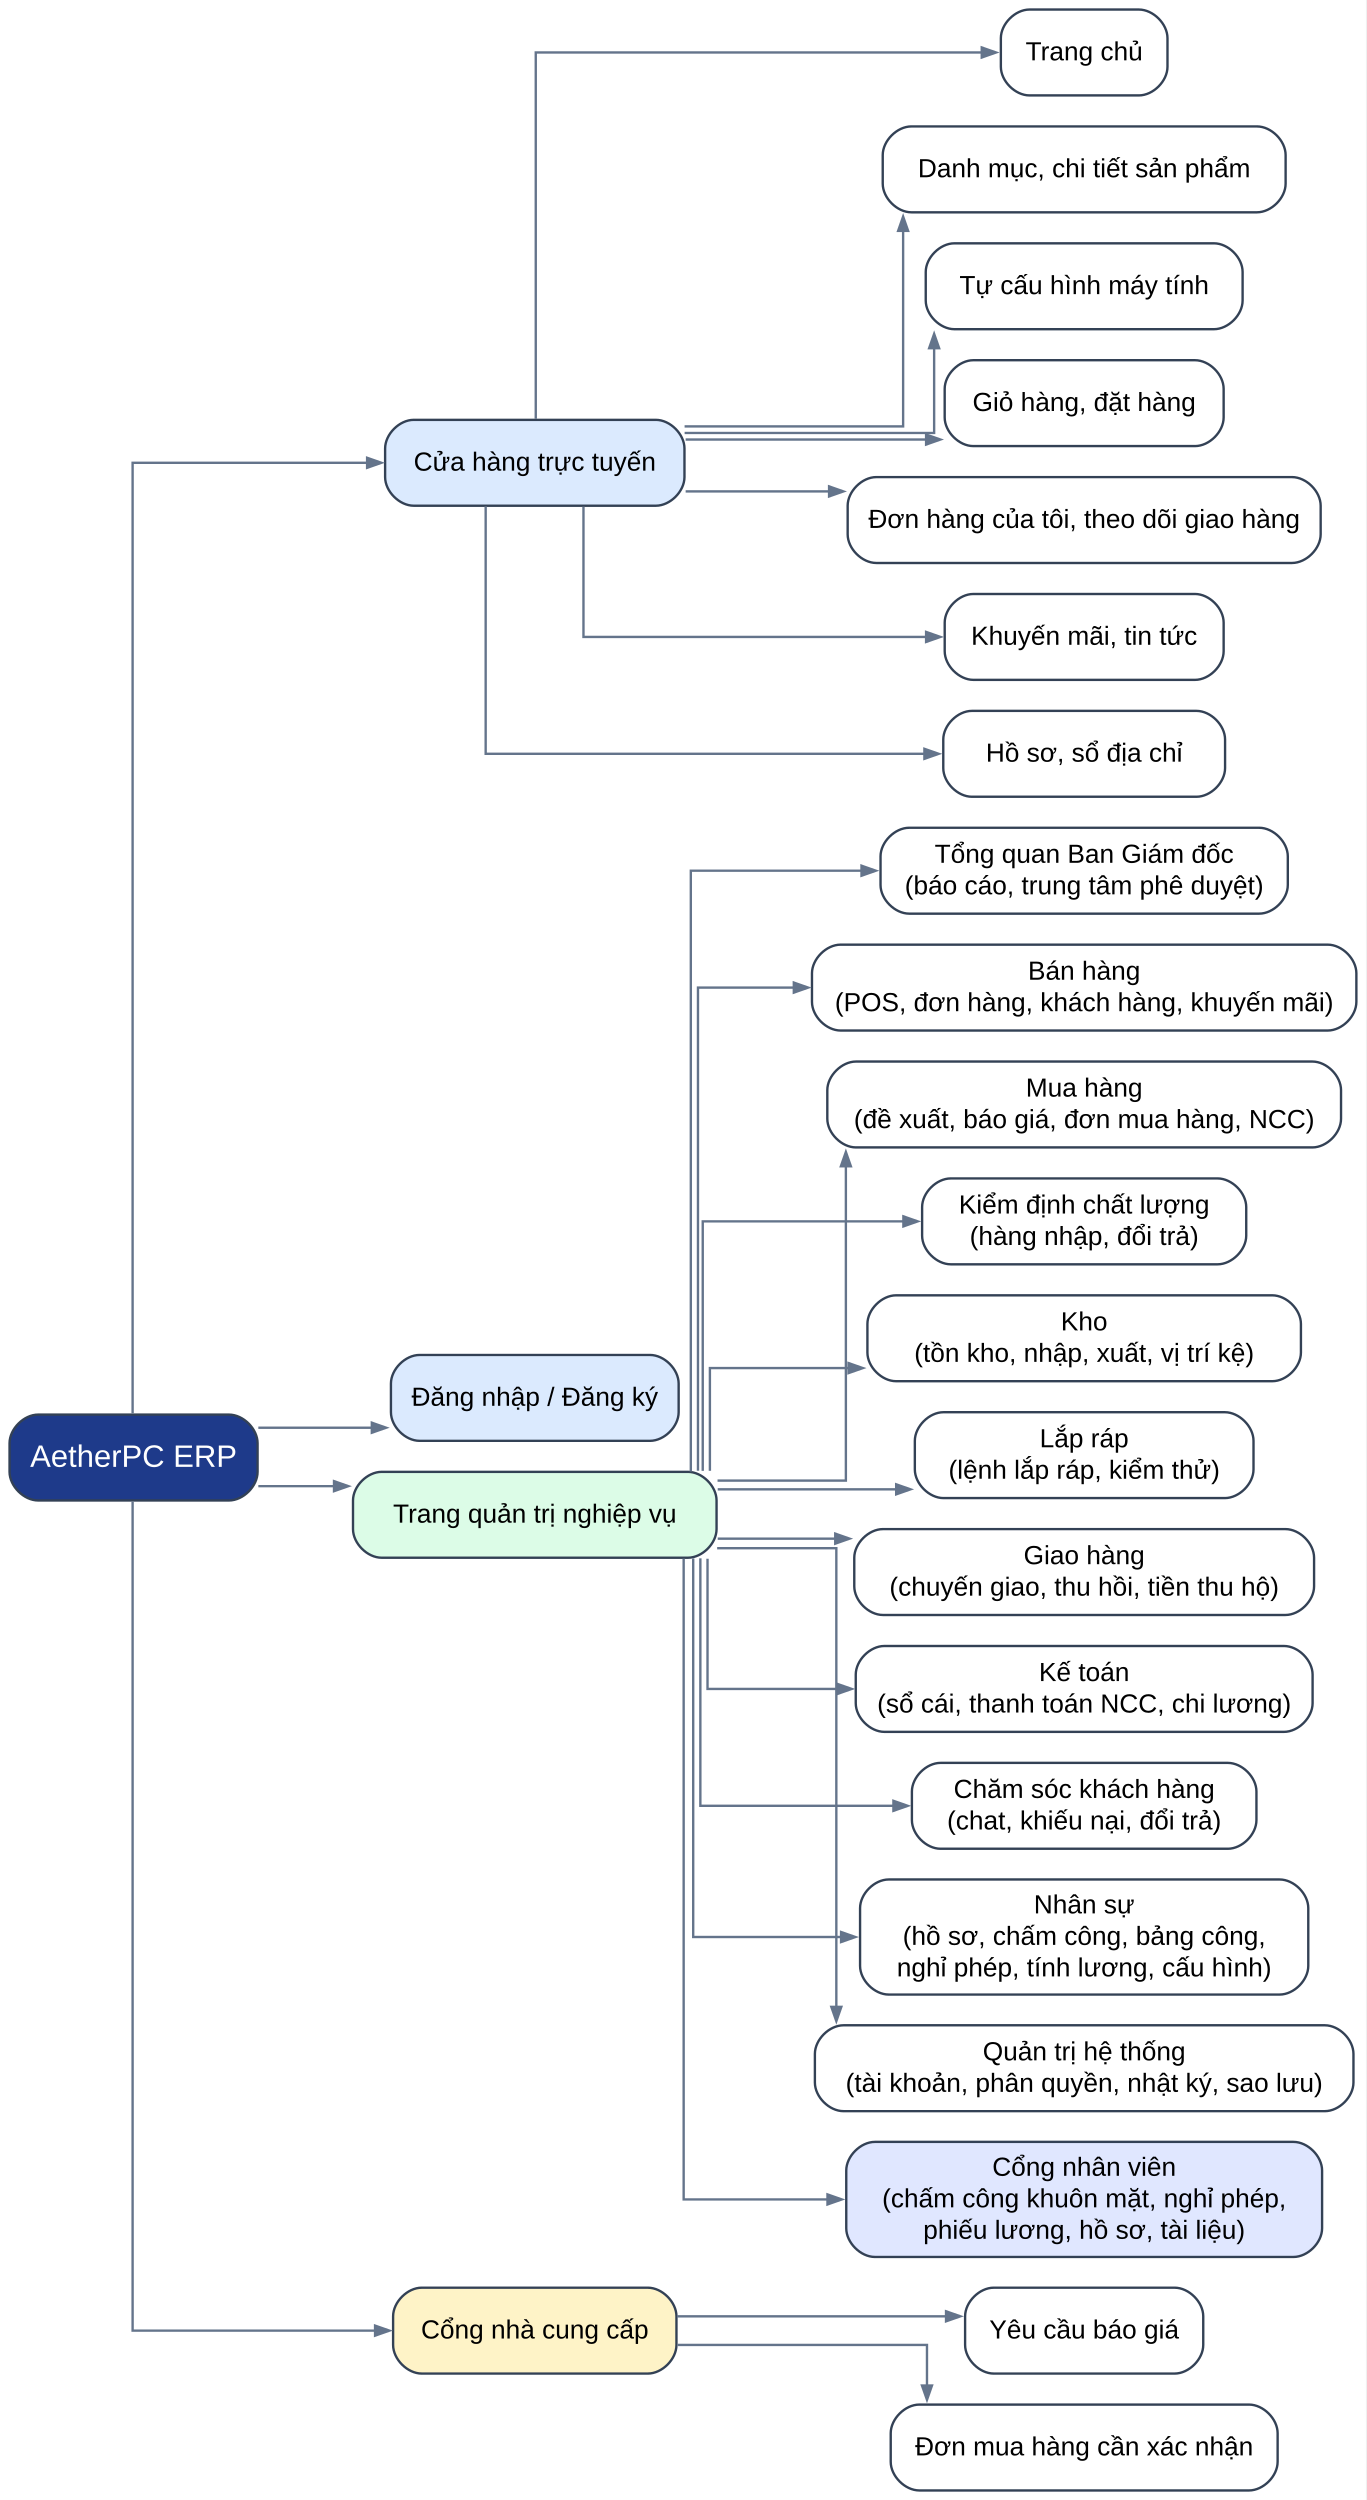
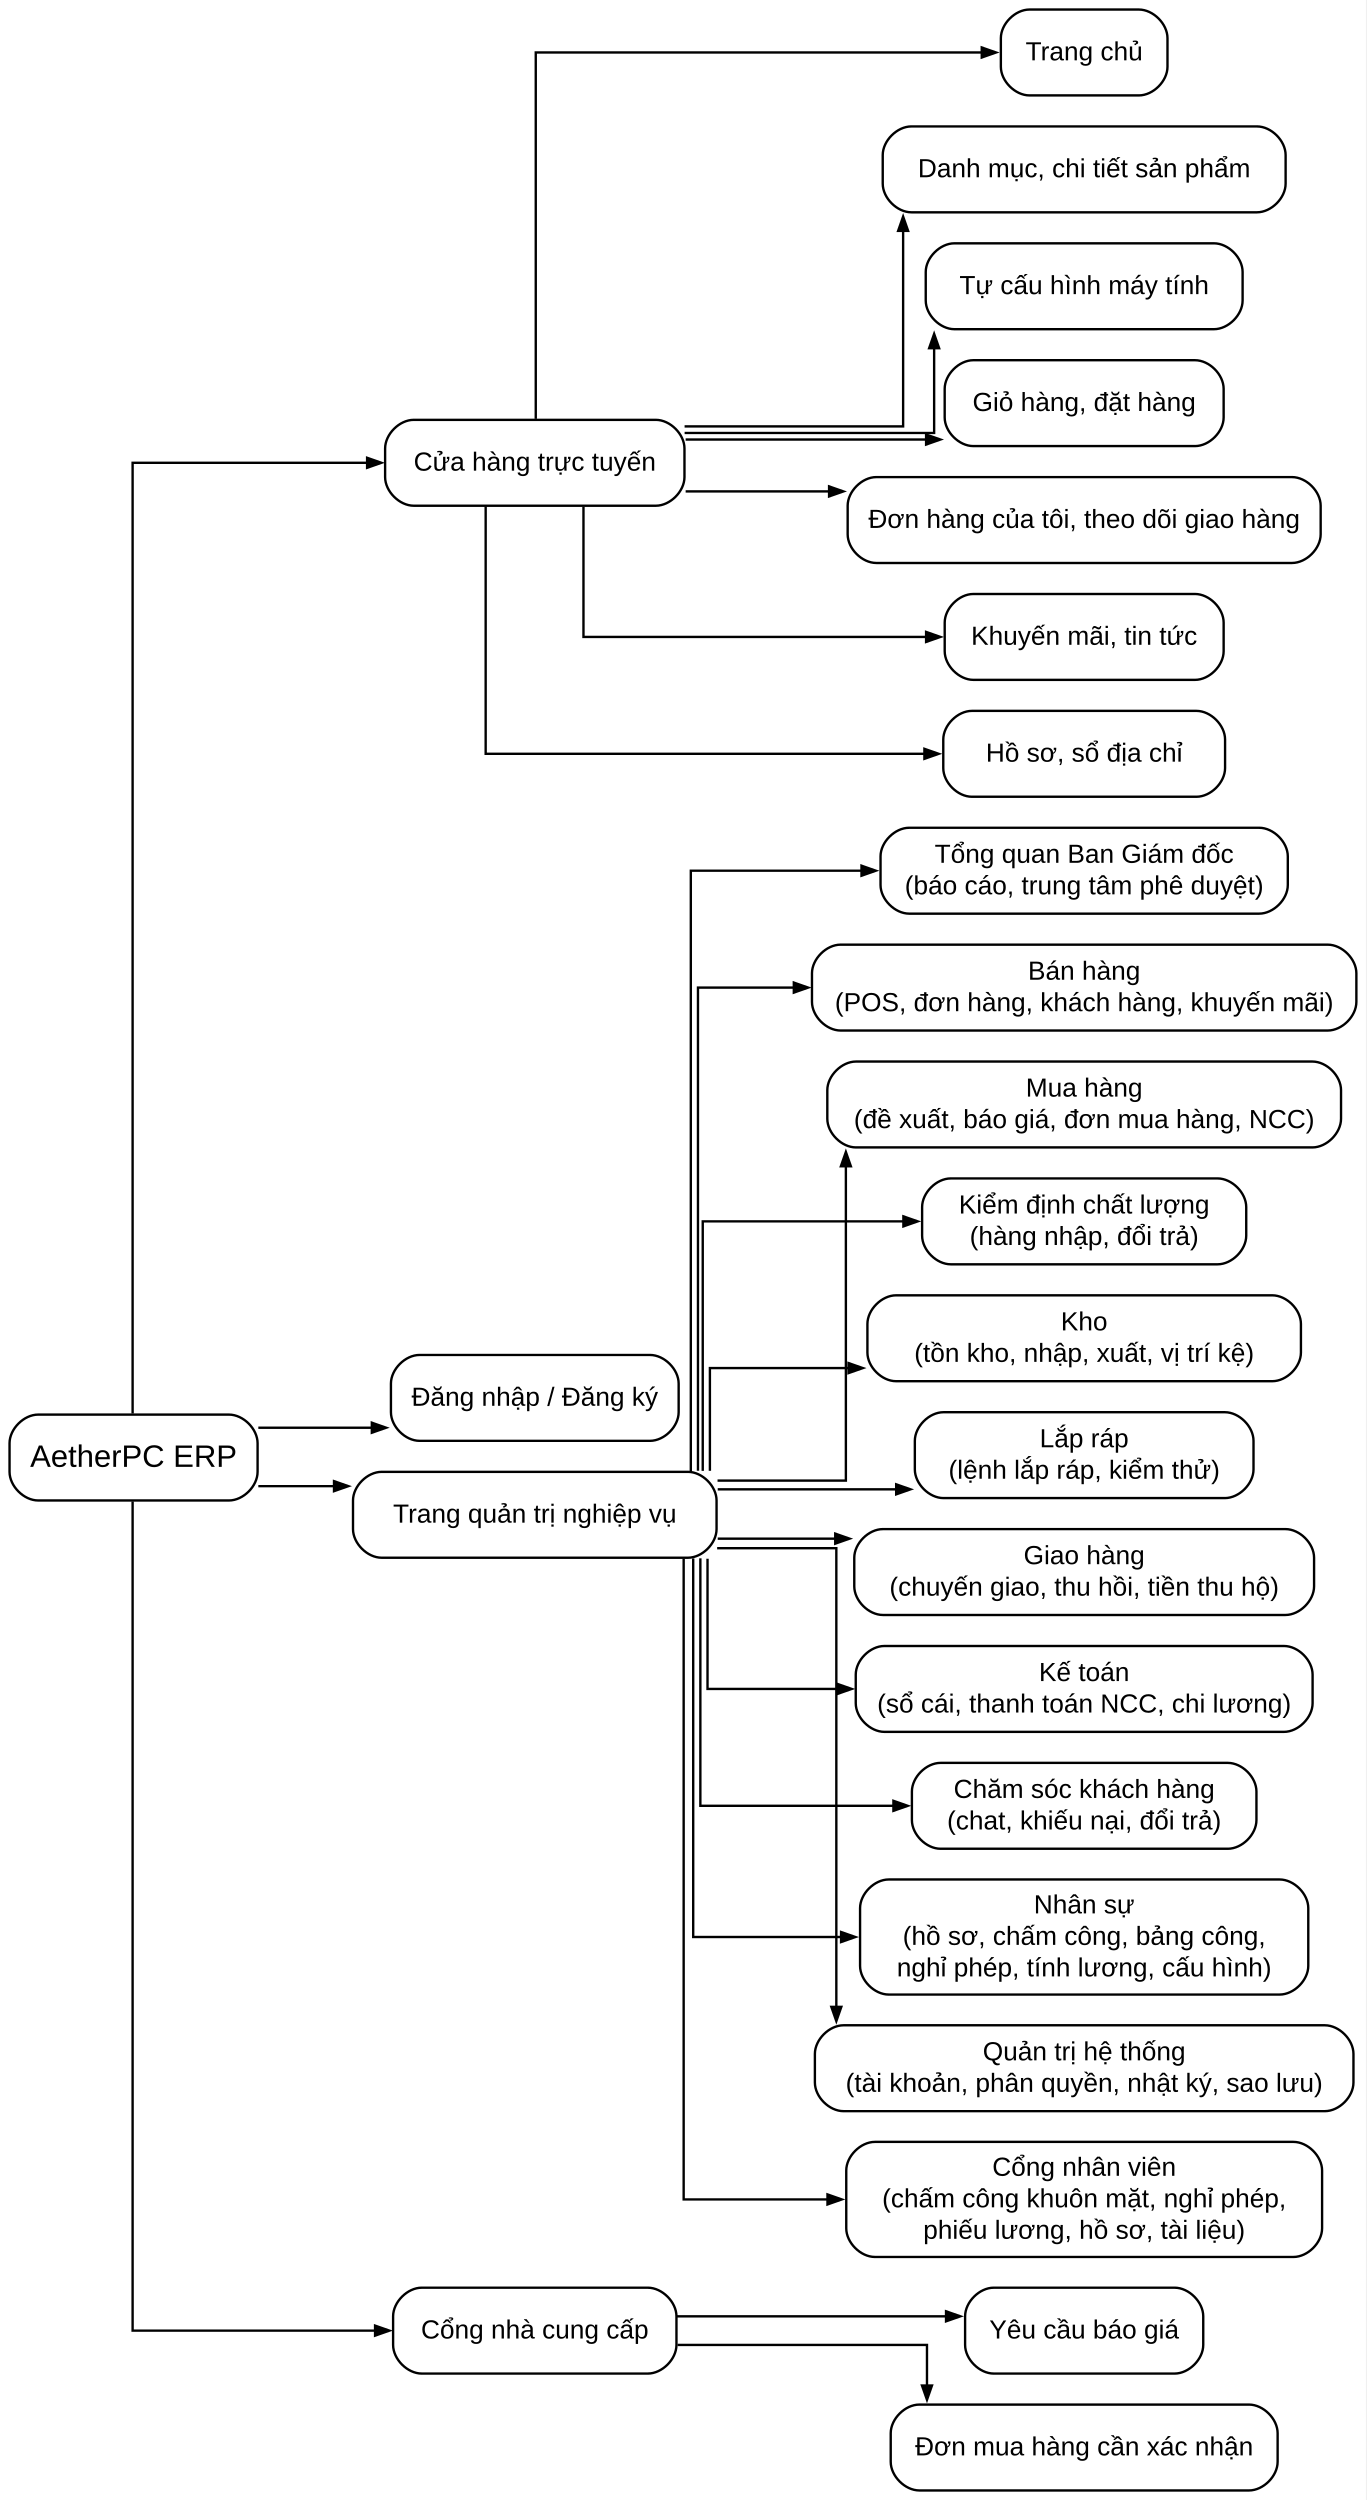
<svg xmlns="http://www.w3.org/2000/svg" width="573pt" height="1048pt" viewBox="0.00 0.00 573.00 1048.00">
  <g id="graph0" class="graph" transform="scale(1 1) rotate(0) translate(4 1044)">
    <polygon fill="white" stroke="none" points="-4,4 -4,-1044 568.59,-1044 568.59,4 -4,4" />
    <g id="node1" class="node">
-       <path fill="#1e3a8a" stroke="#334155" d="M91.98,-451C91.98,-451 12,-451 12,-451 6,-451 0,-445 0,-439 0,-439 0,-427 0,-427 0,-421 6,-415 12,-415 12,-415 91.98,-415 91.98,-415 97.98,-415 103.98,-421 103.98,-427 103.98,-427 103.98,-439 103.98,-439 103.98,-445 97.98,-451 91.98,-451" />
-       <text xml:space="preserve" text-anchor="middle" x="51.99" y="-429.1" font-family="Arial" font-size="13.00" fill="white">AetherPC ERP</text>
+       <path fill="#ffffff" stroke="#000000" d="M91.98,-451C91.98,-451 12,-451 12,-451 6,-451 0,-445 0,-439 0,-439 0,-427 0,-427 0,-421 6,-415 12,-415 12,-415 91.98,-415 91.98,-415 97.98,-415 103.98,-421 103.98,-427 103.98,-427 103.98,-439 103.98,-439 103.98,-445 97.98,-451 91.98,-451" />
+       <text xml:space="preserve" text-anchor="middle" x="51.99" y="-429.1" font-family="Arial" font-size="13.00">AetherPC ERP</text>
    </g>
    <g id="node2" class="node">
-       <path fill="#dbeafe" stroke="#334155" d="M270.93,-868C270.93,-868 169.44,-868 169.44,-868 163.44,-868 157.44,-862 157.44,-856 157.44,-856 157.44,-844 157.44,-844 157.44,-838 163.44,-832 169.44,-832 169.44,-832 270.93,-832 270.93,-832 276.93,-832 282.93,-838 282.93,-844 282.93,-844 282.93,-856 282.93,-856 282.93,-862 276.93,-868 270.93,-868" />
+       <path fill="#ffffff" stroke="#000000" d="M270.93,-868C270.93,-868 169.44,-868 169.44,-868 163.44,-868 157.44,-862 157.44,-856 157.44,-856 157.44,-844 157.44,-844 157.44,-838 163.44,-832 169.44,-832 169.44,-832 270.93,-832 270.93,-832 276.93,-832 282.93,-838 282.93,-844 282.93,-844 282.93,-856 282.93,-856 282.93,-862 276.93,-868 270.93,-868" />
      <text xml:space="preserve" text-anchor="middle" x="220.18" y="-846.7" font-family="Arial" font-size="11.00">Cửa hàng trực tuyến</text>
    </g>
    <g id="edge1" class="edge">
-       <path fill="none" stroke="#64748b" d="M51.59,-451.46C51.59,-532.16 51.59,-850 51.59,-850 51.59,-850 149.89,-850 149.89,-850" />
-       <polygon fill="#64748b" stroke="#64748b" points="149.89,-852.1 155.89,-850 149.89,-847.9 149.89,-852.1" />
+       <path fill="none" stroke="#000000" d="M51.59,-451.46C51.59,-532.16 51.59,-850 51.59,-850 51.59,-850 149.89,-850 149.89,-850" />
+       <polygon fill="#000000" stroke="#000000" points="149.89,-852.1 155.89,-850 149.89,-847.9 149.89,-852.1" />
    </g>
    <g id="node3" class="node">
-       <path fill="#dbeafe" stroke="#334155" d="M268.49,-476C268.49,-476 171.88,-476 171.88,-476 165.88,-476 159.88,-470 159.88,-464 159.88,-464 159.88,-452 159.88,-452 159.88,-446 165.88,-440 171.88,-440 171.88,-440 268.49,-440 268.49,-440 274.49,-440 280.49,-446 280.49,-452 280.49,-452 280.49,-464 280.49,-464 280.49,-470 274.49,-476 268.49,-476" />
+       <path fill="#ffffff" stroke="#000000" d="M268.49,-476C268.49,-476 171.88,-476 171.88,-476 165.88,-476 159.88,-470 159.88,-464 159.88,-464 159.88,-452 159.88,-452 159.88,-446 165.88,-440 171.88,-440 171.88,-440 268.49,-440 268.49,-440 274.49,-440 280.49,-446 280.49,-452 280.49,-452 280.49,-464 280.49,-464 280.49,-470 274.49,-476 268.49,-476" />
      <text xml:space="preserve" text-anchor="middle" x="220.18" y="-454.7" font-family="Arial" font-size="11.00">Đăng nhập / Đăng ký</text>
    </g>
    <g id="edge2" class="edge">
-       <path fill="none" stroke="#64748b" d="M104.29,-445.5C104.29,-445.5 151.87,-445.5 151.87,-445.5" />
-       <polygon fill="#64748b" stroke="#64748b" points="151.87,-447.6 157.87,-445.5 151.87,-443.4 151.87,-447.6" />
+       <path fill="none" stroke="#000000" d="M104.29,-445.5C104.29,-445.5 151.87,-445.5 151.87,-445.5" />
+       <polygon fill="#000000" stroke="#000000" points="151.87,-447.6 157.87,-445.5 151.87,-443.4 151.87,-447.6" />
    </g>
    <g id="node4" class="node">
-       <path fill="#dcfce7" stroke="#334155" d="M284.38,-427C284.38,-427 155.98,-427 155.98,-427 149.98,-427 143.98,-421 143.98,-415 143.98,-415 143.98,-403 143.98,-403 143.98,-397 149.98,-391 155.98,-391 155.98,-391 284.38,-391 284.38,-391 290.38,-391 296.38,-397 296.38,-403 296.38,-403 296.38,-415 296.38,-415 296.38,-421 290.38,-427 284.38,-427" />
+       <path fill="#ffffff" stroke="#000000" d="M284.38,-427C284.38,-427 155.98,-427 155.98,-427 149.98,-427 143.98,-421 143.98,-415 143.98,-415 143.98,-403 143.98,-403 143.98,-397 149.98,-391 155.98,-391 155.98,-391 284.38,-391 284.38,-391 290.38,-391 296.38,-397 296.38,-403 296.38,-403 296.38,-415 296.38,-415 296.38,-421 290.38,-427 284.38,-427" />
      <text xml:space="preserve" text-anchor="middle" x="220.18" y="-405.7" font-family="Arial" font-size="11.00">Trang quản trị nghiệp vụ</text>
    </g>
    <g id="edge3" class="edge">
-       <path fill="none" stroke="#64748b" d="M104.29,-421C104.29,-421 136.02,-421 136.02,-421" />
-       <polygon fill="#64748b" stroke="#64748b" points="136.02,-423.1 142.02,-421 136.02,-418.9 136.02,-423.1" />
+       <path fill="none" stroke="#000000" d="M104.29,-421C104.29,-421 136.02,-421 136.02,-421" />
+       <polygon fill="#000000" stroke="#000000" points="136.02,-423.1 142.02,-421 136.02,-418.9 136.02,-423.1" />
    </g>
    <g id="node5" class="node">
-       <path fill="#fef3c7" stroke="#334155" d="M267.57,-85C267.57,-85 172.79,-85 172.79,-85 166.79,-85 160.79,-79 160.79,-73 160.79,-73 160.79,-61 160.79,-61 160.79,-55 166.79,-49 172.79,-49 172.79,-49 267.57,-49 267.57,-49 273.57,-49 279.57,-55 279.57,-61 279.57,-61 279.57,-73 279.57,-73 279.57,-79 273.57,-85 267.57,-85" />
+       <path fill="#ffffff" stroke="#000000" d="M267.57,-85C267.57,-85 172.79,-85 172.79,-85 166.79,-85 160.79,-79 160.79,-73 160.79,-73 160.79,-61 160.79,-61 160.79,-55 166.79,-49 172.79,-49 172.79,-49 267.57,-49 267.57,-49 273.57,-49 279.57,-55 279.57,-61 279.57,-61 279.57,-73 279.57,-73 279.57,-79 273.57,-85 267.57,-85" />
      <text xml:space="preserve" text-anchor="middle" x="220.18" y="-63.7" font-family="Arial" font-size="11.00">Cổng nhà cung cấp</text>
    </g>
    <g id="edge4" class="edge">
-       <path fill="none" stroke="#64748b" d="M51.59,-414.6C51.59,-340.38 51.59,-67 51.59,-67 51.59,-67 153.23,-67 153.23,-67" />
-       <polygon fill="#64748b" stroke="#64748b" points="153.23,-69.1 159.23,-67 153.23,-64.9 153.23,-69.1" />
+       <path fill="none" stroke="#000000" d="M51.59,-414.6C51.59,-340.38 51.59,-67 51.59,-67 51.59,-67 153.23,-67 153.23,-67" />
+       <polygon fill="#000000" stroke="#000000" points="153.23,-69.1 159.23,-67 153.23,-64.9 153.23,-69.1" />
    </g>
    <g id="node6" class="node">
-       <path fill="#ffffff" stroke="#334155" d="M473.41,-1040C473.41,-1040 427.56,-1040 427.56,-1040 421.56,-1040 415.56,-1034 415.56,-1028 415.56,-1028 415.56,-1016 415.56,-1016 415.56,-1010 421.56,-1004 427.56,-1004 427.56,-1004 473.41,-1004 473.41,-1004 479.41,-1004 485.41,-1010 485.41,-1016 485.41,-1016 485.41,-1028 485.41,-1028 485.41,-1034 479.41,-1040 473.41,-1040" />
+       <path fill="#ffffff" stroke="#000000" d="M473.41,-1040C473.41,-1040 427.56,-1040 427.56,-1040 421.56,-1040 415.56,-1034 415.56,-1028 415.56,-1028 415.56,-1016 415.56,-1016 415.56,-1010 421.56,-1004 427.56,-1004 427.56,-1004 473.41,-1004 473.41,-1004 479.41,-1004 485.41,-1010 485.41,-1016 485.41,-1016 485.41,-1028 485.41,-1028 485.41,-1034 479.41,-1040 473.41,-1040" />
      <text xml:space="preserve" text-anchor="middle" x="450.48" y="-1018.7" font-family="Arial" font-size="11.00">Trang chủ</text>
    </g>
    <g id="edge5" class="edge">
-       <path fill="none" stroke="#64748b" d="M220.59,-868.41C220.59,-912.78 220.59,-1022 220.59,-1022 220.59,-1022 407.55,-1022 407.55,-1022" />
-       <polygon fill="#64748b" stroke="#64748b" points="407.55,-1024.1 413.55,-1022 407.55,-1019.9 407.55,-1024.1" />
+       <path fill="none" stroke="#000000" d="M220.59,-868.41C220.59,-912.78 220.59,-1022 220.59,-1022 220.59,-1022 407.55,-1022 407.55,-1022" />
+       <polygon fill="#000000" stroke="#000000" points="407.55,-1024.1 413.55,-1022 407.55,-1019.9 407.55,-1024.1" />
    </g>
    <g id="node7" class="node">
-       <path fill="#ffffff" stroke="#334155" d="M522.93,-991C522.93,-991 378.04,-991 378.04,-991 372.04,-991 366.04,-985 366.04,-979 366.04,-979 366.04,-967 366.04,-967 366.04,-961 372.04,-955 378.04,-955 378.04,-955 522.93,-955 522.93,-955 528.93,-955 534.93,-961 534.93,-967 534.93,-967 534.93,-979 534.93,-979 534.93,-985 528.93,-991 522.93,-991" />
+       <path fill="#ffffff" stroke="#000000" d="M522.93,-991C522.93,-991 378.04,-991 378.04,-991 372.04,-991 366.04,-985 366.04,-979 366.04,-979 366.04,-967 366.04,-967 366.04,-961 372.04,-955 378.04,-955 378.04,-955 522.93,-955 522.93,-955 528.93,-955 534.93,-961 534.93,-967 534.93,-967 534.93,-979 534.93,-979 534.93,-985 528.93,-991 522.93,-991" />
      <text xml:space="preserve" text-anchor="middle" x="450.48" y="-969.7" font-family="Arial" font-size="11.00">Danh mục, chi tiết sản phẩm</text>
    </g>
    <g id="edge6" class="edge">
-       <path fill="none" stroke="#64748b" d="M282.98,-865.25C325.73,-865.25 374.59,-865.25 374.59,-865.25 374.59,-865.25 374.59,-947.21 374.59,-947.21" />
-       <polygon fill="#64748b" stroke="#64748b" points="372.49,-947.21 374.59,-953.21 376.69,-947.21 372.49,-947.21" />
+       <path fill="none" stroke="#000000" d="M282.98,-865.25C325.73,-865.25 374.59,-865.25 374.59,-865.25 374.59,-865.25 374.59,-947.21 374.59,-947.21" />
+       <polygon fill="#000000" stroke="#000000" points="372.49,-947.21 374.59,-953.21 376.69,-947.21 372.49,-947.21" />
    </g>
    <g id="node8" class="node">
-       <path fill="#ffffff" stroke="#334155" d="M504.9,-942C504.9,-942 396.07,-942 396.07,-942 390.07,-942 384.07,-936 384.07,-930 384.07,-930 384.07,-918 384.07,-918 384.07,-912 390.07,-906 396.07,-906 396.07,-906 504.9,-906 504.9,-906 510.9,-906 516.9,-912 516.9,-918 516.9,-918 516.9,-930 516.9,-930 516.9,-936 510.9,-942 504.9,-942" />
+       <path fill="#ffffff" stroke="#000000" d="M504.9,-942C504.9,-942 396.07,-942 396.07,-942 390.07,-942 384.07,-936 384.07,-930 384.07,-930 384.07,-918 384.07,-918 384.07,-912 390.07,-906 396.07,-906 396.07,-906 504.9,-906 504.9,-906 510.9,-906 516.9,-912 516.9,-918 516.9,-918 516.9,-930 516.9,-930 516.9,-936 510.9,-942 504.9,-942" />
      <text xml:space="preserve" text-anchor="middle" x="450.48" y="-920.7" font-family="Arial" font-size="11.00">Tự cấu hình máy tính</text>
    </g>
    <g id="edge7" class="edge">
-       <path fill="none" stroke="#64748b" d="M282.99,-862.5C330.5,-862.5 387.59,-862.5 387.59,-862.5 387.59,-862.5 387.59,-898.03 387.59,-898.03" />
-       <polygon fill="#64748b" stroke="#64748b" points="385.49,-898.03 387.59,-904.03 389.69,-898.03 385.49,-898.03" />
+       <path fill="none" stroke="#000000" d="M282.99,-862.5C330.5,-862.5 387.59,-862.5 387.59,-862.5 387.59,-862.5 387.59,-898.03 387.59,-898.03" />
+       <polygon fill="#000000" stroke="#000000" points="385.49,-898.03 387.59,-904.03 389.69,-898.03 385.49,-898.03" />
    </g>
    <g id="node9" class="node">
-       <path fill="#ffffff" stroke="#334155" d="M496.95,-893C496.95,-893 404.01,-893 404.01,-893 398.01,-893 392.01,-887 392.01,-881 392.01,-881 392.01,-869 392.01,-869 392.01,-863 398.01,-857 404.01,-857 404.01,-857 496.95,-857 496.95,-857 502.95,-857 508.95,-863 508.95,-869 508.95,-869 508.95,-881 508.95,-881 508.95,-887 502.95,-893 496.95,-893" />
+       <path fill="#ffffff" stroke="#000000" d="M496.95,-893C496.95,-893 404.01,-893 404.01,-893 398.01,-893 392.01,-887 392.01,-881 392.01,-881 392.01,-869 392.01,-869 392.01,-863 398.01,-857 404.01,-857 404.01,-857 496.95,-857 496.95,-857 502.95,-857 508.95,-863 508.95,-869 508.95,-869 508.95,-881 508.95,-881 508.95,-887 502.95,-893 496.95,-893" />
      <text xml:space="preserve" text-anchor="middle" x="450.48" y="-871.7" font-family="Arial" font-size="11.00">Giỏ hàng, đặt hàng</text>
    </g>
    <g id="edge8" class="edge">
-       <path fill="none" stroke="#64748b" d="M283.42,-859.75C283.42,-859.75 384.22,-859.75 384.22,-859.75" />
-       <polygon fill="#64748b" stroke="#64748b" points="384.22,-861.85 390.22,-859.75 384.22,-857.65 384.22,-861.85" />
+       <path fill="none" stroke="#000000" d="M283.42,-859.75C283.42,-859.75 384.22,-859.75 384.22,-859.75" />
+       <polygon fill="#000000" stroke="#000000" points="384.22,-861.85 390.22,-859.75 384.22,-857.65 384.22,-861.85" />
    </g>
    <g id="node10" class="node">
-       <path fill="#ffffff" stroke="#334155" d="M537.62,-844C537.62,-844 363.34,-844 363.34,-844 357.34,-844 351.34,-838 351.34,-832 351.34,-832 351.34,-820 351.34,-820 351.34,-814 357.34,-808 363.34,-808 363.34,-808 537.62,-808 537.62,-808 543.62,-808 549.62,-814 549.62,-820 549.62,-820 549.62,-832 549.62,-832 549.62,-838 543.62,-844 537.62,-844" />
+       <path fill="#ffffff" stroke="#000000" d="M537.62,-844C537.62,-844 363.34,-844 363.34,-844 357.34,-844 351.34,-838 351.34,-832 351.34,-832 351.34,-820 351.34,-820 351.34,-814 357.34,-808 363.34,-808 363.34,-808 537.62,-808 537.62,-808 543.62,-808 549.62,-814 549.62,-820 549.62,-820 549.62,-832 549.62,-832 549.62,-838 543.62,-844 537.62,-844" />
      <text xml:space="preserve" text-anchor="middle" x="450.48" y="-822.7" font-family="Arial" font-size="11.00">Đơn hàng của tôi, theo dõi giao hàng</text>
    </g>
    <g id="edge9" class="edge">
-       <path fill="none" stroke="#64748b" d="M283.42,-838C283.42,-838 343.55,-838 343.55,-838" />
-       <polygon fill="#64748b" stroke="#64748b" points="343.55,-840.1 349.55,-838 343.55,-835.9 343.55,-840.1" />
+       <path fill="none" stroke="#000000" d="M283.42,-838C283.42,-838 343.55,-838 343.55,-838" />
+       <polygon fill="#000000" stroke="#000000" points="343.55,-840.1 349.55,-838 343.55,-835.9 343.55,-840.1" />
    </g>
    <g id="node11" class="node">
-       <path fill="#ffffff" stroke="#334155" d="M496.95,-795C496.95,-795 404.02,-795 404.02,-795 398.02,-795 392.02,-789 392.02,-783 392.02,-783 392.02,-771 392.02,-771 392.02,-765 398.02,-759 404.02,-759 404.02,-759 496.95,-759 496.95,-759 502.95,-759 508.95,-765 508.95,-771 508.95,-771 508.95,-783 508.95,-783 508.95,-789 502.95,-795 496.95,-795" />
+       <path fill="#ffffff" stroke="#000000" d="M496.95,-795C496.95,-795 404.02,-795 404.02,-795 398.02,-795 392.02,-789 392.02,-783 392.02,-783 392.02,-771 392.02,-771 392.02,-765 398.02,-759 404.02,-759 404.02,-759 496.95,-759 496.95,-759 502.95,-759 508.95,-765 508.95,-771 508.95,-771 508.95,-783 508.95,-783 508.95,-789 502.95,-795 496.95,-795" />
      <text xml:space="preserve" text-anchor="middle" x="450.48" y="-773.7" font-family="Arial" font-size="11.00">Khuyến mãi, tin tức</text>
    </g>
    <g id="edge10" class="edge">
-       <path fill="none" stroke="#64748b" d="M240.59,-831.58C240.59,-809.95 240.59,-777 240.59,-777 240.59,-777 384.22,-777 384.22,-777" />
-       <polygon fill="#64748b" stroke="#64748b" points="384.22,-779.1 390.22,-777 384.22,-774.9 384.22,-779.1" />
+       <path fill="none" stroke="#000000" d="M240.59,-831.58C240.59,-809.95 240.59,-777 240.59,-777 240.59,-777 384.22,-777 384.22,-777" />
+       <polygon fill="#000000" stroke="#000000" points="384.22,-779.1 390.22,-777 384.22,-774.9 384.22,-779.1" />
    </g>
    <g id="node12" class="node">
-       <path fill="#ffffff" stroke="#334155" d="M497.55,-746C497.55,-746 403.42,-746 403.42,-746 397.42,-746 391.42,-740 391.42,-734 391.42,-734 391.42,-722 391.42,-722 391.42,-716 397.42,-710 403.42,-710 403.42,-710 497.55,-710 497.55,-710 503.55,-710 509.55,-716 509.55,-722 509.55,-722 509.55,-734 509.55,-734 509.55,-740 503.55,-746 497.55,-746" />
+       <path fill="#ffffff" stroke="#000000" d="M497.55,-746C497.55,-746 403.42,-746 403.42,-746 397.42,-746 391.42,-740 391.42,-734 391.42,-734 391.42,-722 391.42,-722 391.42,-716 397.42,-710 403.42,-710 403.42,-710 497.55,-710 497.55,-710 503.55,-710 509.55,-716 509.55,-722 509.55,-722 509.55,-734 509.55,-734 509.55,-740 503.55,-746 497.55,-746" />
      <text xml:space="preserve" text-anchor="middle" x="450.48" y="-724.7" font-family="Arial" font-size="11.00">Hồ sơ, sổ địa chỉ</text>
    </g>
    <g id="edge11" class="edge">
-       <path fill="none" stroke="#64748b" d="M199.59,-831.74C199.59,-797.7 199.59,-728 199.59,-728 199.59,-728 383.51,-728 383.51,-728" />
-       <polygon fill="#64748b" stroke="#64748b" points="383.51,-730.1 389.51,-728 383.51,-725.9 383.51,-730.1" />
+       <path fill="none" stroke="#000000" d="M199.59,-831.74C199.59,-797.7 199.59,-728 199.59,-728 199.59,-728 383.51,-728 383.51,-728" />
+       <polygon fill="#000000" stroke="#000000" points="383.51,-730.1 389.51,-728 383.51,-725.9 383.51,-730.1" />
    </g>
    <g id="node13" class="node">
-       <path fill="#ffffff" stroke="#334155" d="M523.85,-697C523.85,-697 377.12,-697 377.12,-697 371.12,-697 365.12,-691 365.12,-685 365.12,-685 365.12,-673 365.12,-673 365.12,-667 371.12,-661 377.12,-661 377.12,-661 523.85,-661 523.85,-661 529.85,-661 535.85,-667 535.85,-673 535.85,-673 535.85,-685 535.85,-685 535.85,-691 529.85,-697 523.85,-697" />
+       <path fill="#ffffff" stroke="#000000" d="M523.85,-697C523.85,-697 377.12,-697 377.12,-697 371.12,-697 365.12,-691 365.12,-685 365.12,-685 365.12,-673 365.12,-673 365.12,-667 371.12,-661 377.12,-661 377.12,-661 523.85,-661 523.85,-661 529.85,-661 535.85,-667 535.85,-673 535.85,-673 535.85,-685 535.85,-685 535.85,-691 529.85,-697 523.85,-697" />
      <text xml:space="preserve" text-anchor="middle" x="450.48" y="-682.3" font-family="Arial" font-size="11.00">Tổng quan Ban Giám đốc</text>
      <text xml:space="preserve" text-anchor="middle" x="450.48" y="-669.1" font-family="Arial" font-size="11.00">(báo cáo, trung tâm phê duyệt)</text>
    </g>
    <g id="edge12" class="edge">
-       <path fill="none" stroke="#64748b" d="M285.59,-427.13C285.59,-487.67 285.59,-679 285.59,-679 285.59,-679 357.14,-679 357.14,-679" />
-       <polygon fill="#64748b" stroke="#64748b" points="357.14,-681.1 363.14,-679 357.14,-676.9 357.14,-681.1" />
+       <path fill="none" stroke="#000000" d="M285.59,-427.13C285.59,-487.67 285.59,-679 285.59,-679 285.59,-679 357.14,-679 357.14,-679" />
+       <polygon fill="#000000" stroke="#000000" points="357.14,-681.1 363.14,-679 357.14,-676.9 357.14,-681.1" />
    </g>
    <g id="node14" class="node">
-       <path fill="#ffffff" stroke="#334155" d="M552.59,-648C552.59,-648 348.38,-648 348.38,-648 342.38,-648 336.38,-642 336.38,-636 336.38,-636 336.38,-624 336.38,-624 336.38,-618 342.38,-612 348.38,-612 348.38,-612 552.59,-612 552.59,-612 558.59,-612 564.59,-618 564.59,-624 564.59,-624 564.59,-636 564.59,-636 564.59,-642 558.59,-648 552.59,-648" />
+       <path fill="#ffffff" stroke="#000000" d="M552.59,-648C552.59,-648 348.38,-648 348.38,-648 342.38,-648 336.38,-642 336.38,-636 336.38,-636 336.38,-624 336.38,-624 336.38,-618 342.38,-612 348.38,-612 348.38,-612 552.59,-612 552.59,-612 558.59,-612 564.59,-618 564.59,-624 564.59,-624 564.59,-636 564.59,-636 564.59,-642 558.59,-648 552.59,-648" />
      <text xml:space="preserve" text-anchor="middle" x="450.48" y="-633.3" font-family="Arial" font-size="11.00">Bán hàng</text>
      <text xml:space="preserve" text-anchor="middle" x="450.48" y="-620.1" font-family="Arial" font-size="11.00">(POS, đơn hàng, khách hàng, khuyến mãi)</text>
    </g>
    <g id="edge13" class="edge">
-       <path fill="none" stroke="#64748b" d="M288.59,-427.46C288.59,-480.58 288.59,-630 288.59,-630 288.59,-630 328.77,-630 328.77,-630" />
-       <polygon fill="#64748b" stroke="#64748b" points="328.77,-632.1 334.77,-630 328.77,-627.9 328.77,-632.1" />
+       <path fill="none" stroke="#000000" d="M288.59,-427.46C288.59,-480.58 288.59,-630 288.59,-630 288.59,-630 328.77,-630 328.77,-630" />
+       <polygon fill="#000000" stroke="#000000" points="328.77,-632.1 334.77,-630 328.77,-627.9 328.77,-632.1" />
    </g>
    <g id="node15" class="node">
-       <path fill="#ffffff" stroke="#334155" d="M546.16,-599C546.16,-599 354.81,-599 354.81,-599 348.81,-599 342.81,-593 342.81,-587 342.81,-587 342.81,-575 342.81,-575 342.81,-569 348.81,-563 354.81,-563 354.81,-563 546.16,-563 546.16,-563 552.16,-563 558.16,-569 558.16,-575 558.16,-575 558.16,-587 558.16,-587 558.16,-593 552.16,-599 546.16,-599" />
+       <path fill="#ffffff" stroke="#000000" d="M546.16,-599C546.16,-599 354.81,-599 354.81,-599 348.81,-599 342.81,-593 342.81,-587 342.81,-587 342.81,-575 342.81,-575 342.81,-569 348.81,-563 354.81,-563 354.81,-563 546.16,-563 546.16,-563 552.16,-563 558.16,-569 558.16,-575 558.16,-575 558.16,-587 558.16,-587 558.16,-593 552.16,-599 546.16,-599" />
      <text xml:space="preserve" text-anchor="middle" x="450.48" y="-584.3" font-family="Arial" font-size="11.00">Mua hàng</text>
      <text xml:space="preserve" text-anchor="middle" x="450.48" y="-571.1" font-family="Arial" font-size="11.00">(đề xuất, báo giá, đơn mua hàng, NCC)</text>
    </g>
    <g id="edge14" class="edge">
-       <path fill="none" stroke="#64748b" d="M296.79,-423.33C325.18,-423.33 350.59,-423.33 350.59,-423.33 350.59,-423.33 350.59,-555.09 350.59,-555.09" />
-       <polygon fill="#64748b" stroke="#64748b" points="348.49,-555.09 350.59,-561.09 352.69,-555.09 348.49,-555.09" />
+       <path fill="none" stroke="#000000" d="M296.79,-423.33C325.18,-423.33 350.59,-423.33 350.59,-423.33 350.59,-423.33 350.59,-555.09 350.59,-555.09" />
+       <polygon fill="#000000" stroke="#000000" points="348.49,-555.09 350.59,-561.09 352.69,-555.09 348.49,-555.09" />
    </g>
    <g id="node16" class="node">
-       <path fill="#ffffff" stroke="#334155" d="M506.42,-550C506.42,-550 394.55,-550 394.55,-550 388.55,-550 382.55,-544 382.55,-538 382.55,-538 382.55,-526 382.55,-526 382.55,-520 388.55,-514 394.55,-514 394.55,-514 506.42,-514 506.42,-514 512.42,-514 518.42,-520 518.42,-526 518.42,-526 518.42,-538 518.42,-538 518.42,-544 512.42,-550 506.42,-550" />
+       <path fill="#ffffff" stroke="#000000" d="M506.42,-550C506.42,-550 394.55,-550 394.55,-550 388.55,-550 382.55,-544 382.55,-538 382.55,-538 382.55,-526 382.55,-526 382.55,-520 388.55,-514 394.55,-514 394.55,-514 506.42,-514 506.42,-514 512.42,-514 518.42,-520 518.42,-526 518.42,-526 518.42,-538 518.42,-538 518.42,-544 512.42,-550 506.42,-550" />
      <text xml:space="preserve" text-anchor="middle" x="450.48" y="-535.3" font-family="Arial" font-size="11.00">Kiểm định chất lượng</text>
      <text xml:space="preserve" text-anchor="middle" x="450.48" y="-522.1" font-family="Arial" font-size="11.00">(hàng nhập, đổi trả)</text>
    </g>
    <g id="edge15" class="edge">
-       <path fill="none" stroke="#64748b" d="M290.59,-427.41C290.59,-461.73 290.59,-532 290.59,-532 290.59,-532 374.7,-532 374.7,-532" />
-       <polygon fill="#64748b" stroke="#64748b" points="374.7,-534.1 380.7,-532 374.7,-529.9 374.7,-534.1" />
+       <path fill="none" stroke="#000000" d="M290.59,-427.41C290.59,-461.73 290.59,-532 290.59,-532 290.59,-532 374.7,-532 374.7,-532" />
+       <polygon fill="#000000" stroke="#000000" points="374.7,-534.1 380.7,-532 374.7,-529.9 374.7,-534.1" />
    </g>
    <g id="node17" class="node">
-       <path fill="#ffffff" stroke="#334155" d="M529.35,-501C529.35,-501 371.62,-501 371.62,-501 365.62,-501 359.62,-495 359.62,-489 359.62,-489 359.62,-477 359.62,-477 359.62,-471 365.62,-465 371.62,-465 371.62,-465 529.35,-465 529.35,-465 535.35,-465 541.35,-471 541.35,-477 541.35,-477 541.35,-489 541.35,-489 541.35,-495 535.35,-501 529.35,-501" />
+       <path fill="#ffffff" stroke="#000000" d="M529.35,-501C529.35,-501 371.62,-501 371.62,-501 365.62,-501 359.62,-495 359.62,-489 359.62,-489 359.62,-477 359.62,-477 359.62,-471 365.62,-465 371.62,-465 371.62,-465 529.35,-465 529.35,-465 535.35,-465 541.35,-471 541.35,-477 541.35,-477 541.35,-489 541.35,-489 541.35,-495 535.35,-501 529.35,-501" />
      <text xml:space="preserve" text-anchor="middle" x="450.48" y="-486.3" font-family="Arial" font-size="11.00">Kho</text>
      <text xml:space="preserve" text-anchor="middle" x="450.48" y="-473.1" font-family="Arial" font-size="11.00">(tồn kho, nhập, xuất, vị trí kệ)</text>
    </g>
    <g id="edge16" class="edge">
-       <path fill="none" stroke="#64748b" d="M293.59,-427.45C293.59,-445.57 293.59,-470.5 293.59,-470.5 293.59,-470.5 351.7,-470.5 351.7,-470.5" />
-       <polygon fill="#64748b" stroke="#64748b" points="351.7,-472.6 357.7,-470.5 351.7,-468.4 351.7,-472.6" />
+       <path fill="none" stroke="#000000" d="M293.59,-427.45C293.59,-445.57 293.59,-470.5 293.59,-470.5 293.59,-470.5 351.7,-470.5 351.7,-470.5" />
+       <polygon fill="#000000" stroke="#000000" points="351.7,-472.6 357.7,-470.5 351.7,-468.4 351.7,-472.6" />
    </g>
    <g id="node18" class="node">
-       <path fill="#ffffff" stroke="#334155" d="M509.47,-452C509.47,-452 391.5,-452 391.5,-452 385.5,-452 379.5,-446 379.5,-440 379.5,-440 379.5,-428 379.5,-428 379.5,-422 385.5,-416 391.5,-416 391.5,-416 509.47,-416 509.47,-416 515.47,-416 521.47,-422 521.47,-428 521.47,-428 521.47,-440 521.47,-440 521.47,-446 515.47,-452 509.47,-452" />
+       <path fill="#ffffff" stroke="#000000" d="M509.47,-452C509.47,-452 391.5,-452 391.5,-452 385.5,-452 379.5,-446 379.5,-440 379.5,-440 379.5,-428 379.5,-428 379.5,-422 385.5,-416 391.5,-416 391.5,-416 509.47,-416 509.47,-416 515.47,-416 521.47,-422 521.47,-428 521.47,-428 521.47,-440 521.47,-440 521.47,-446 515.47,-452 509.47,-452" />
      <text xml:space="preserve" text-anchor="middle" x="450.48" y="-437.3" font-family="Arial" font-size="11.00">Lắp ráp</text>
      <text xml:space="preserve" text-anchor="middle" x="450.48" y="-424.1" font-family="Arial" font-size="11.00">(lệnh lắp ráp, kiểm thử)</text>
    </g>
    <g id="edge17" class="edge">
-       <path fill="none" stroke="#64748b" d="M296.87,-419.67C296.87,-419.67 371.68,-419.67 371.68,-419.67" />
-       <polygon fill="#64748b" stroke="#64748b" points="371.68,-421.77 377.68,-419.67 371.68,-417.57 371.68,-421.77" />
+       <path fill="none" stroke="#000000" d="M296.87,-419.67C296.87,-419.67 371.68,-419.67 371.68,-419.67" />
+       <polygon fill="#000000" stroke="#000000" points="371.68,-421.77 377.68,-419.67 371.68,-417.57 371.68,-421.77" />
    </g>
    <g id="node19" class="node">
-       <path fill="#ffffff" stroke="#334155" d="M534.86,-403C534.86,-403 366.11,-403 366.11,-403 360.11,-403 354.11,-397 354.11,-391 354.11,-391 354.11,-379 354.11,-379 354.11,-373 360.11,-367 366.11,-367 366.11,-367 534.86,-367 534.86,-367 540.86,-367 546.86,-373 546.86,-379 546.86,-379 546.86,-391 546.86,-391 546.86,-397 540.86,-403 534.86,-403" />
+       <path fill="#ffffff" stroke="#000000" d="M534.86,-403C534.86,-403 366.11,-403 366.11,-403 360.11,-403 354.11,-397 354.11,-391 354.11,-391 354.11,-379 354.11,-379 354.11,-373 360.11,-367 366.11,-367 366.11,-367 534.86,-367 534.86,-367 540.86,-367 546.86,-373 546.86,-379 546.86,-379 546.86,-391 546.86,-391 546.86,-397 540.86,-403 534.86,-403" />
      <text xml:space="preserve" text-anchor="middle" x="450.48" y="-388.3" font-family="Arial" font-size="11.00">Giao hàng</text>
      <text xml:space="preserve" text-anchor="middle" x="450.48" y="-375.1" font-family="Arial" font-size="11.00">(chuyến giao, thu hồi, tiền thu hộ)</text>
    </g>
    <g id="edge18" class="edge">
-       <path fill="none" stroke="#64748b" d="M296.87,-399C296.87,-399 346.13,-399 346.13,-399" />
-       <polygon fill="#64748b" stroke="#64748b" points="346.13,-401.1 352.13,-399 346.13,-396.9 346.13,-401.1" />
+       <path fill="none" stroke="#000000" d="M296.87,-399C296.87,-399 346.13,-399 346.13,-399" />
+       <polygon fill="#000000" stroke="#000000" points="346.13,-401.1 352.13,-399 346.13,-396.9 346.13,-401.1" />
    </g>
    <g id="node20" class="node">
-       <path fill="#ffffff" stroke="#334155" d="M534.24,-354C534.24,-354 366.73,-354 366.73,-354 360.73,-354 354.73,-348 354.73,-342 354.73,-342 354.73,-330 354.73,-330 354.73,-324 360.73,-318 366.73,-318 366.73,-318 534.24,-318 534.24,-318 540.24,-318 546.24,-324 546.24,-330 546.24,-330 546.24,-342 546.24,-342 546.24,-348 540.24,-354 534.24,-354" />
+       <path fill="#ffffff" stroke="#000000" d="M534.24,-354C534.24,-354 366.73,-354 366.73,-354 360.73,-354 354.73,-348 354.73,-342 354.73,-342 354.73,-330 354.73,-330 354.73,-324 360.73,-318 366.73,-318 366.73,-318 534.24,-318 534.24,-318 540.24,-318 546.24,-324 546.24,-330 546.24,-330 546.24,-342 546.24,-342 546.24,-348 540.24,-354 534.24,-354" />
      <text xml:space="preserve" text-anchor="middle" x="450.48" y="-339.3" font-family="Arial" font-size="11.00">Kế toán</text>
      <text xml:space="preserve" text-anchor="middle" x="450.48" y="-326.1" font-family="Arial" font-size="11.00">(sổ cái, thanh toán NCC, chi lương)</text>
    </g>
    <g id="edge19" class="edge">
-       <path fill="none" stroke="#64748b" d="M292.59,-390.58C292.59,-368.95 292.59,-336 292.59,-336 292.59,-336 347.03,-336 347.03,-336" />
-       <polygon fill="#64748b" stroke="#64748b" points="347.03,-338.1 353.03,-336 347.03,-333.9 347.03,-338.1" />
+       <path fill="none" stroke="#000000" d="M292.59,-390.58C292.59,-368.95 292.59,-336 292.59,-336 292.59,-336 347.03,-336 347.03,-336" />
+       <polygon fill="#000000" stroke="#000000" points="347.03,-338.1 353.03,-336 347.03,-333.9 347.03,-338.1" />
    </g>
    <g id="node21" class="node">
-       <path fill="#ffffff" stroke="#334155" d="M510.7,-305C510.7,-305 390.27,-305 390.27,-305 384.27,-305 378.27,-299 378.27,-293 378.27,-293 378.27,-281 378.27,-281 378.27,-275 384.27,-269 390.27,-269 390.27,-269 510.7,-269 510.7,-269 516.7,-269 522.7,-275 522.7,-281 522.7,-281 522.7,-293 522.7,-293 522.7,-299 516.7,-305 510.7,-305" />
+       <path fill="#ffffff" stroke="#000000" d="M510.7,-305C510.7,-305 390.27,-305 390.27,-305 384.27,-305 378.27,-299 378.27,-293 378.27,-293 378.27,-281 378.27,-281 378.27,-275 384.27,-269 390.27,-269 390.27,-269 510.7,-269 510.7,-269 516.7,-269 522.7,-275 522.7,-281 522.7,-281 522.7,-293 522.7,-293 522.7,-299 516.7,-305 510.7,-305" />
      <text xml:space="preserve" text-anchor="middle" x="450.48" y="-290.3" font-family="Arial" font-size="11.00">Chăm sóc khách hàng</text>
      <text xml:space="preserve" text-anchor="middle" x="450.48" y="-277.1" font-family="Arial" font-size="11.00">(chat, khiếu nại, đổi trả)</text>
    </g>
    <g id="edge20" class="edge">
-       <path fill="none" stroke="#64748b" d="M289.59,-390.74C289.59,-356.7 289.59,-287 289.59,-287 289.59,-287 370.52,-287 370.52,-287" />
-       <polygon fill="#64748b" stroke="#64748b" points="370.52,-289.1 376.52,-287 370.52,-284.9 370.52,-289.1" />
+       <path fill="none" stroke="#000000" d="M289.59,-390.74C289.59,-356.7 289.59,-287 289.59,-287 289.59,-287 370.52,-287 370.52,-287" />
+       <polygon fill="#000000" stroke="#000000" points="370.52,-289.1 376.52,-287 370.52,-284.9 370.52,-289.1" />
    </g>
    <g id="node22" class="node">
-       <path fill="#ffffff" stroke="#334155" d="M532.43,-256.12C532.43,-256.12 368.54,-256.12 368.54,-256.12 362.54,-256.12 356.54,-250.12 356.54,-244.12 356.54,-244.12 356.54,-219.88 356.54,-219.88 356.54,-213.88 362.54,-207.88 368.54,-207.88 368.54,-207.88 532.43,-207.88 532.43,-207.88 538.43,-207.88 544.43,-213.88 544.43,-219.88 544.43,-219.88 544.43,-244.12 544.43,-244.12 544.43,-250.12 538.43,-256.12 532.43,-256.12" />
+       <path fill="#ffffff" stroke="#000000" d="M532.43,-256.12C532.43,-256.12 368.54,-256.12 368.54,-256.12 362.54,-256.12 356.54,-250.12 356.54,-244.12 356.54,-244.12 356.54,-219.88 356.54,-219.88 356.54,-213.88 362.54,-207.88 368.54,-207.88 368.54,-207.88 532.43,-207.88 532.43,-207.88 538.43,-207.88 544.43,-213.88 544.43,-219.88 544.43,-219.88 544.43,-244.12 544.43,-244.12 544.43,-250.12 538.43,-256.12 532.43,-256.12" />
      <text xml:space="preserve" text-anchor="middle" x="450.48" y="-241.9" font-family="Arial" font-size="11.00">Nhân sự</text>
      <text xml:space="preserve" text-anchor="middle" x="450.48" y="-228.7" font-family="Arial" font-size="11.00">(hồ sơ, chấm công, bảng công,</text>
      <text xml:space="preserve" text-anchor="middle" x="450.48" y="-215.5" font-family="Arial" font-size="11.00">nghỉ phép, tính lương, cấu hình)</text>
    </g>
    <g id="edge21" class="edge">
-       <path fill="none" stroke="#64748b" d="M286.59,-390.72C286.59,-345.5 286.59,-232 286.59,-232 286.59,-232 348.58,-232 348.58,-232" />
-       <polygon fill="#64748b" stroke="#64748b" points="348.58,-234.1 354.58,-232 348.58,-229.9 348.58,-234.1" />
+       <path fill="none" stroke="#000000" d="M286.59,-390.72C286.59,-345.5 286.59,-232 286.59,-232 286.59,-232 348.58,-232 348.58,-232" />
+       <polygon fill="#000000" stroke="#000000" points="348.58,-234.1 354.58,-232 348.58,-229.9 348.58,-234.1" />
    </g>
    <g id="node23" class="node">
-       <path fill="#ffffff" stroke="#334155" d="M551.37,-195C551.37,-195 349.6,-195 349.6,-195 343.6,-195 337.6,-189 337.6,-183 337.6,-183 337.6,-171 337.6,-171 337.6,-165 343.6,-159 349.6,-159 349.6,-159 551.37,-159 551.37,-159 557.37,-159 563.37,-165 563.37,-171 563.37,-171 563.37,-183 563.37,-183 563.37,-189 557.37,-195 551.37,-195" />
+       <path fill="#ffffff" stroke="#000000" d="M551.37,-195C551.37,-195 349.6,-195 349.6,-195 343.6,-195 337.6,-189 337.6,-183 337.6,-183 337.6,-171 337.6,-171 337.6,-165 343.6,-159 349.6,-159 349.6,-159 551.37,-159 551.37,-159 557.37,-159 563.37,-165 563.37,-171 563.37,-171 563.37,-183 563.37,-183 563.37,-189 557.37,-195 551.37,-195" />
      <text xml:space="preserve" text-anchor="middle" x="450.48" y="-180.3" font-family="Arial" font-size="11.00">Quản trị hệ thống</text>
      <text xml:space="preserve" text-anchor="middle" x="450.48" y="-167.1" font-family="Arial" font-size="11.00">(tài khoản, phân quyền, nhật ký, sao lưu)</text>
    </g>
    <g id="edge22" class="edge">
-       <path fill="none" stroke="#64748b" d="M296.63,-395C323.25,-395 346.59,-395 346.59,-395 346.59,-395 346.59,-202.73 346.59,-202.73" />
-       <polygon fill="#64748b" stroke="#64748b" points="348.69,-202.73 346.59,-196.73 344.49,-202.73 348.69,-202.73" />
+       <path fill="none" stroke="#000000" d="M296.63,-395C323.25,-395 346.59,-395 346.59,-395 346.59,-395 346.59,-202.73 346.59,-202.73" />
+       <polygon fill="#000000" stroke="#000000" points="348.69,-202.73 346.59,-196.73 344.49,-202.73 348.69,-202.73" />
    </g>
    <g id="node24" class="node">
-       <path fill="#e0e7ff" stroke="#334155" d="M538.22,-146.12C538.22,-146.12 362.75,-146.12 362.75,-146.12 356.75,-146.12 350.75,-140.12 350.75,-134.12 350.75,-134.12 350.75,-109.88 350.75,-109.88 350.75,-103.88 356.75,-97.88 362.75,-97.88 362.75,-97.88 538.22,-97.88 538.22,-97.88 544.22,-97.88 550.22,-103.88 550.22,-109.88 550.22,-109.88 550.22,-134.12 550.22,-134.12 550.22,-140.12 544.22,-146.12 538.22,-146.12" />
+       <path fill="#ffffff" stroke="#000000" d="M538.22,-146.12C538.22,-146.12 362.75,-146.12 362.75,-146.12 356.75,-146.12 350.75,-140.12 350.75,-134.12 350.75,-134.12 350.75,-109.88 350.75,-109.88 350.75,-103.88 356.75,-97.88 362.75,-97.88 362.75,-97.88 538.22,-97.88 538.22,-97.88 544.22,-97.88 550.22,-103.88 550.22,-109.88 550.22,-109.88 550.22,-134.12 550.22,-134.12 550.22,-140.12 544.22,-146.12 538.22,-146.12" />
      <text xml:space="preserve" text-anchor="middle" x="450.48" y="-131.9" font-family="Arial" font-size="11.00">Cổng nhân viên</text>
      <text xml:space="preserve" text-anchor="middle" x="450.48" y="-118.7" font-family="Arial" font-size="11.00">(chấm công khuôn mặt, nghỉ phép,</text>
      <text xml:space="preserve" text-anchor="middle" x="450.48" y="-105.5" font-family="Arial" font-size="11.00">phiếu lương, hồ sơ, tài liệu)</text>
    </g>
    <g id="edge23" class="edge">
-       <path fill="none" stroke="#64748b" d="M282.59,-390.61C282.59,-327.27 282.59,-122 282.59,-122 282.59,-122 342.88,-122 342.88,-122" />
-       <polygon fill="#64748b" stroke="#64748b" points="342.88,-124.1 348.88,-122 342.88,-119.9 342.88,-124.1" />
+       <path fill="none" stroke="#000000" d="M282.59,-390.61C282.59,-327.27 282.59,-122 282.59,-122 282.59,-122 342.88,-122 342.88,-122" />
+       <polygon fill="#000000" stroke="#000000" points="342.88,-124.1 348.88,-122 342.88,-119.9 342.88,-124.1" />
    </g>
    <g id="node25" class="node">
-       <path fill="#ffffff" stroke="#334155" d="M488.4,-85C488.4,-85 412.57,-85 412.57,-85 406.57,-85 400.57,-79 400.57,-73 400.57,-73 400.57,-61 400.57,-61 400.57,-55 406.57,-49 412.57,-49 412.57,-49 488.4,-49 488.4,-49 494.4,-49 500.4,-55 500.4,-61 500.4,-61 500.4,-73 500.4,-73 500.4,-79 494.4,-85 488.4,-85" />
+       <path fill="#ffffff" stroke="#000000" d="M488.4,-85C488.4,-85 412.57,-85 412.57,-85 406.57,-85 400.57,-79 400.57,-73 400.57,-73 400.57,-61 400.57,-61 400.57,-55 406.57,-49 412.57,-49 412.57,-49 488.4,-49 488.4,-49 494.4,-49 500.4,-55 500.4,-61 500.4,-61 500.4,-73 500.4,-73 500.4,-79 494.4,-85 488.4,-85" />
      <text xml:space="preserve" text-anchor="middle" x="450.48" y="-63.7" font-family="Arial" font-size="11.00">Yêu cầu báo giá</text>
    </g>
    <g id="edge24" class="edge">
-       <path fill="none" stroke="#64748b" d="M279.79,-73C279.79,-73 392.58,-73 392.58,-73" />
-       <polygon fill="#64748b" stroke="#64748b" points="392.58,-75.1 398.58,-73 392.58,-70.9 392.58,-75.1" />
+       <path fill="none" stroke="#000000" d="M279.79,-73C279.79,-73 392.58,-73 392.58,-73" />
+       <polygon fill="#000000" stroke="#000000" points="392.58,-75.1 398.58,-73 392.58,-70.9 392.58,-75.1" />
    </g>
    <g id="node26" class="node">
-       <path fill="#ffffff" stroke="#334155" d="M519.58,-36C519.58,-36 381.39,-36 381.39,-36 375.39,-36 369.39,-30 369.39,-24 369.39,-24 369.39,-12 369.39,-12 369.39,-6 375.39,0 381.39,0 381.39,0 519.58,0 519.58,0 525.58,0 531.58,-6 531.58,-12 531.58,-12 531.58,-24 531.58,-24 531.58,-30 525.58,-36 519.58,-36" />
+       <path fill="#ffffff" stroke="#000000" d="M519.58,-36C519.58,-36 381.39,-36 381.39,-36 375.39,-36 369.39,-30 369.39,-24 369.39,-24 369.39,-12 369.39,-12 369.39,-6 375.39,0 381.39,0 381.39,0 519.58,0 519.58,0 525.58,0 531.58,-6 531.58,-12 531.58,-12 531.58,-24 531.58,-24 531.58,-30 525.58,-36 519.58,-36" />
      <text xml:space="preserve" text-anchor="middle" x="450.48" y="-14.7" font-family="Arial" font-size="11.00">Đơn mua hàng cần xác nhận</text>
    </g>
    <g id="edge25" class="edge">
-       <path fill="none" stroke="#64748b" d="M280,-61C327.01,-61 384.59,-61 384.59,-61 384.59,-61 384.59,-44 384.59,-44" />
-       <polygon fill="#64748b" stroke="#64748b" points="386.69,-44 384.59,-38 382.49,-44 386.69,-44" />
+       <path fill="none" stroke="#000000" d="M280,-61C327.01,-61 384.59,-61 384.59,-61 384.59,-61 384.59,-44 384.59,-44" />
+       <polygon fill="#000000" stroke="#000000" points="386.69,-44 384.59,-38 382.49,-44 386.69,-44" />
    </g>
  </g>
</svg>
